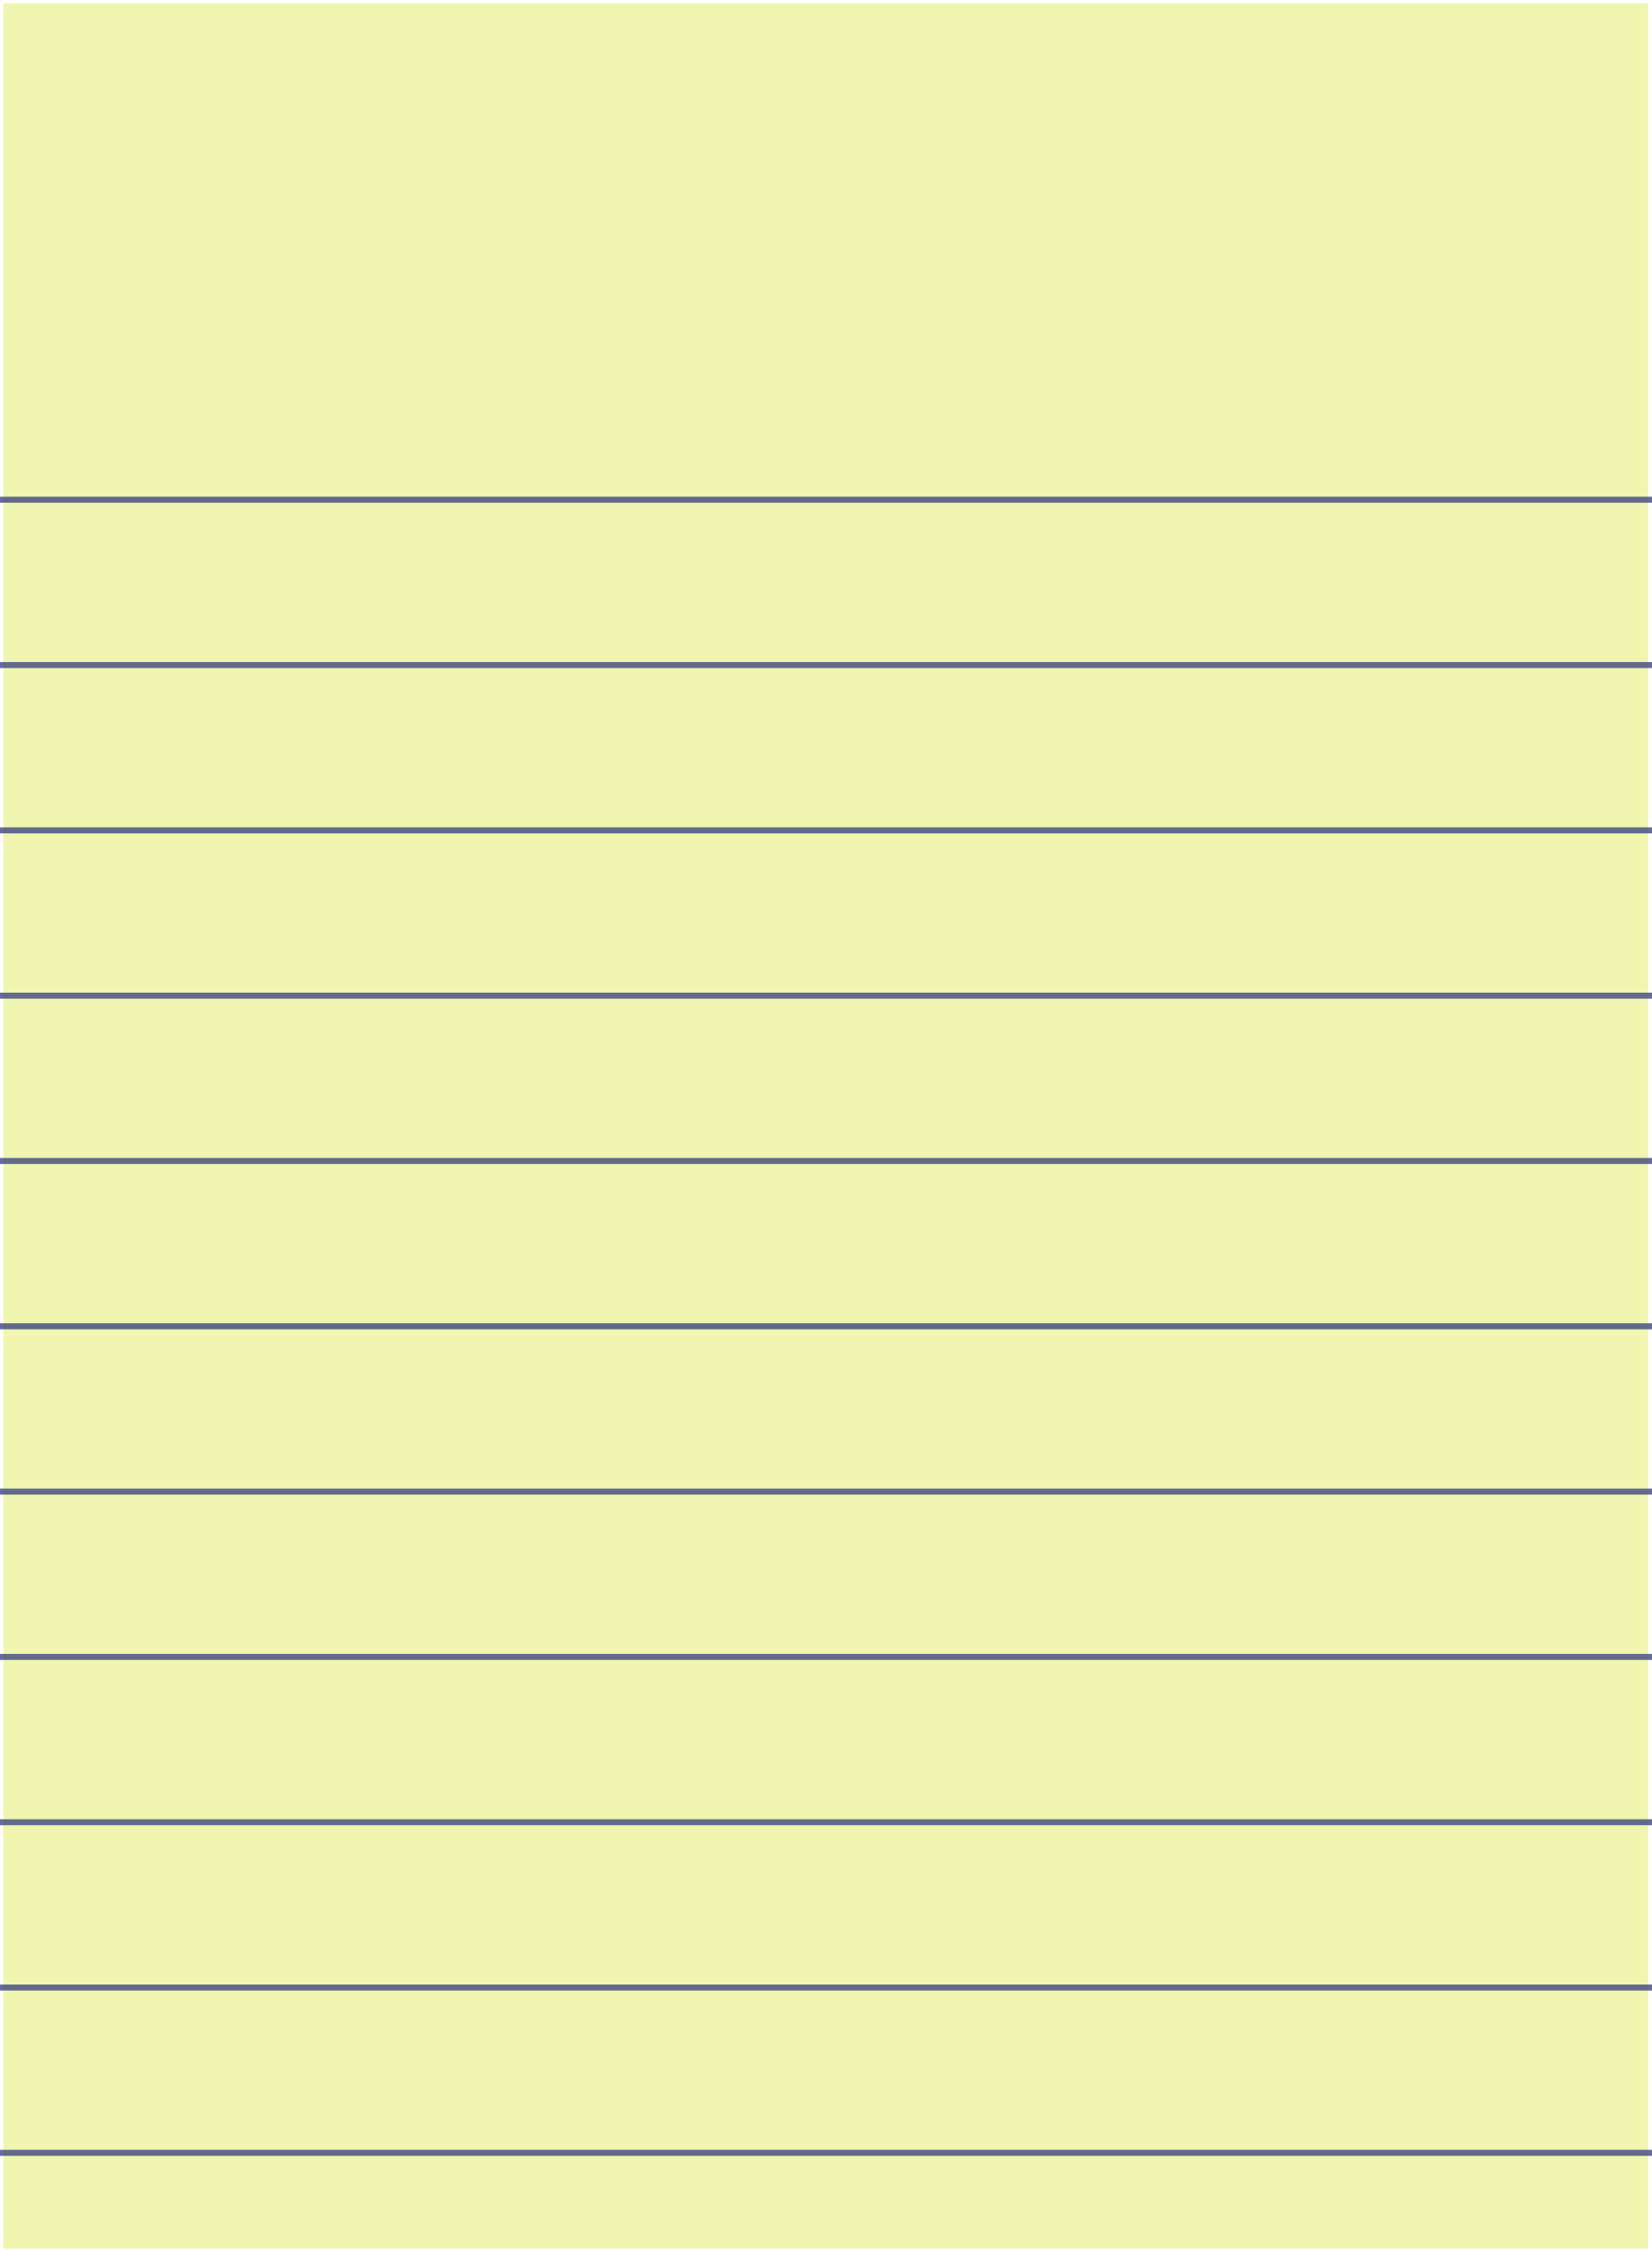
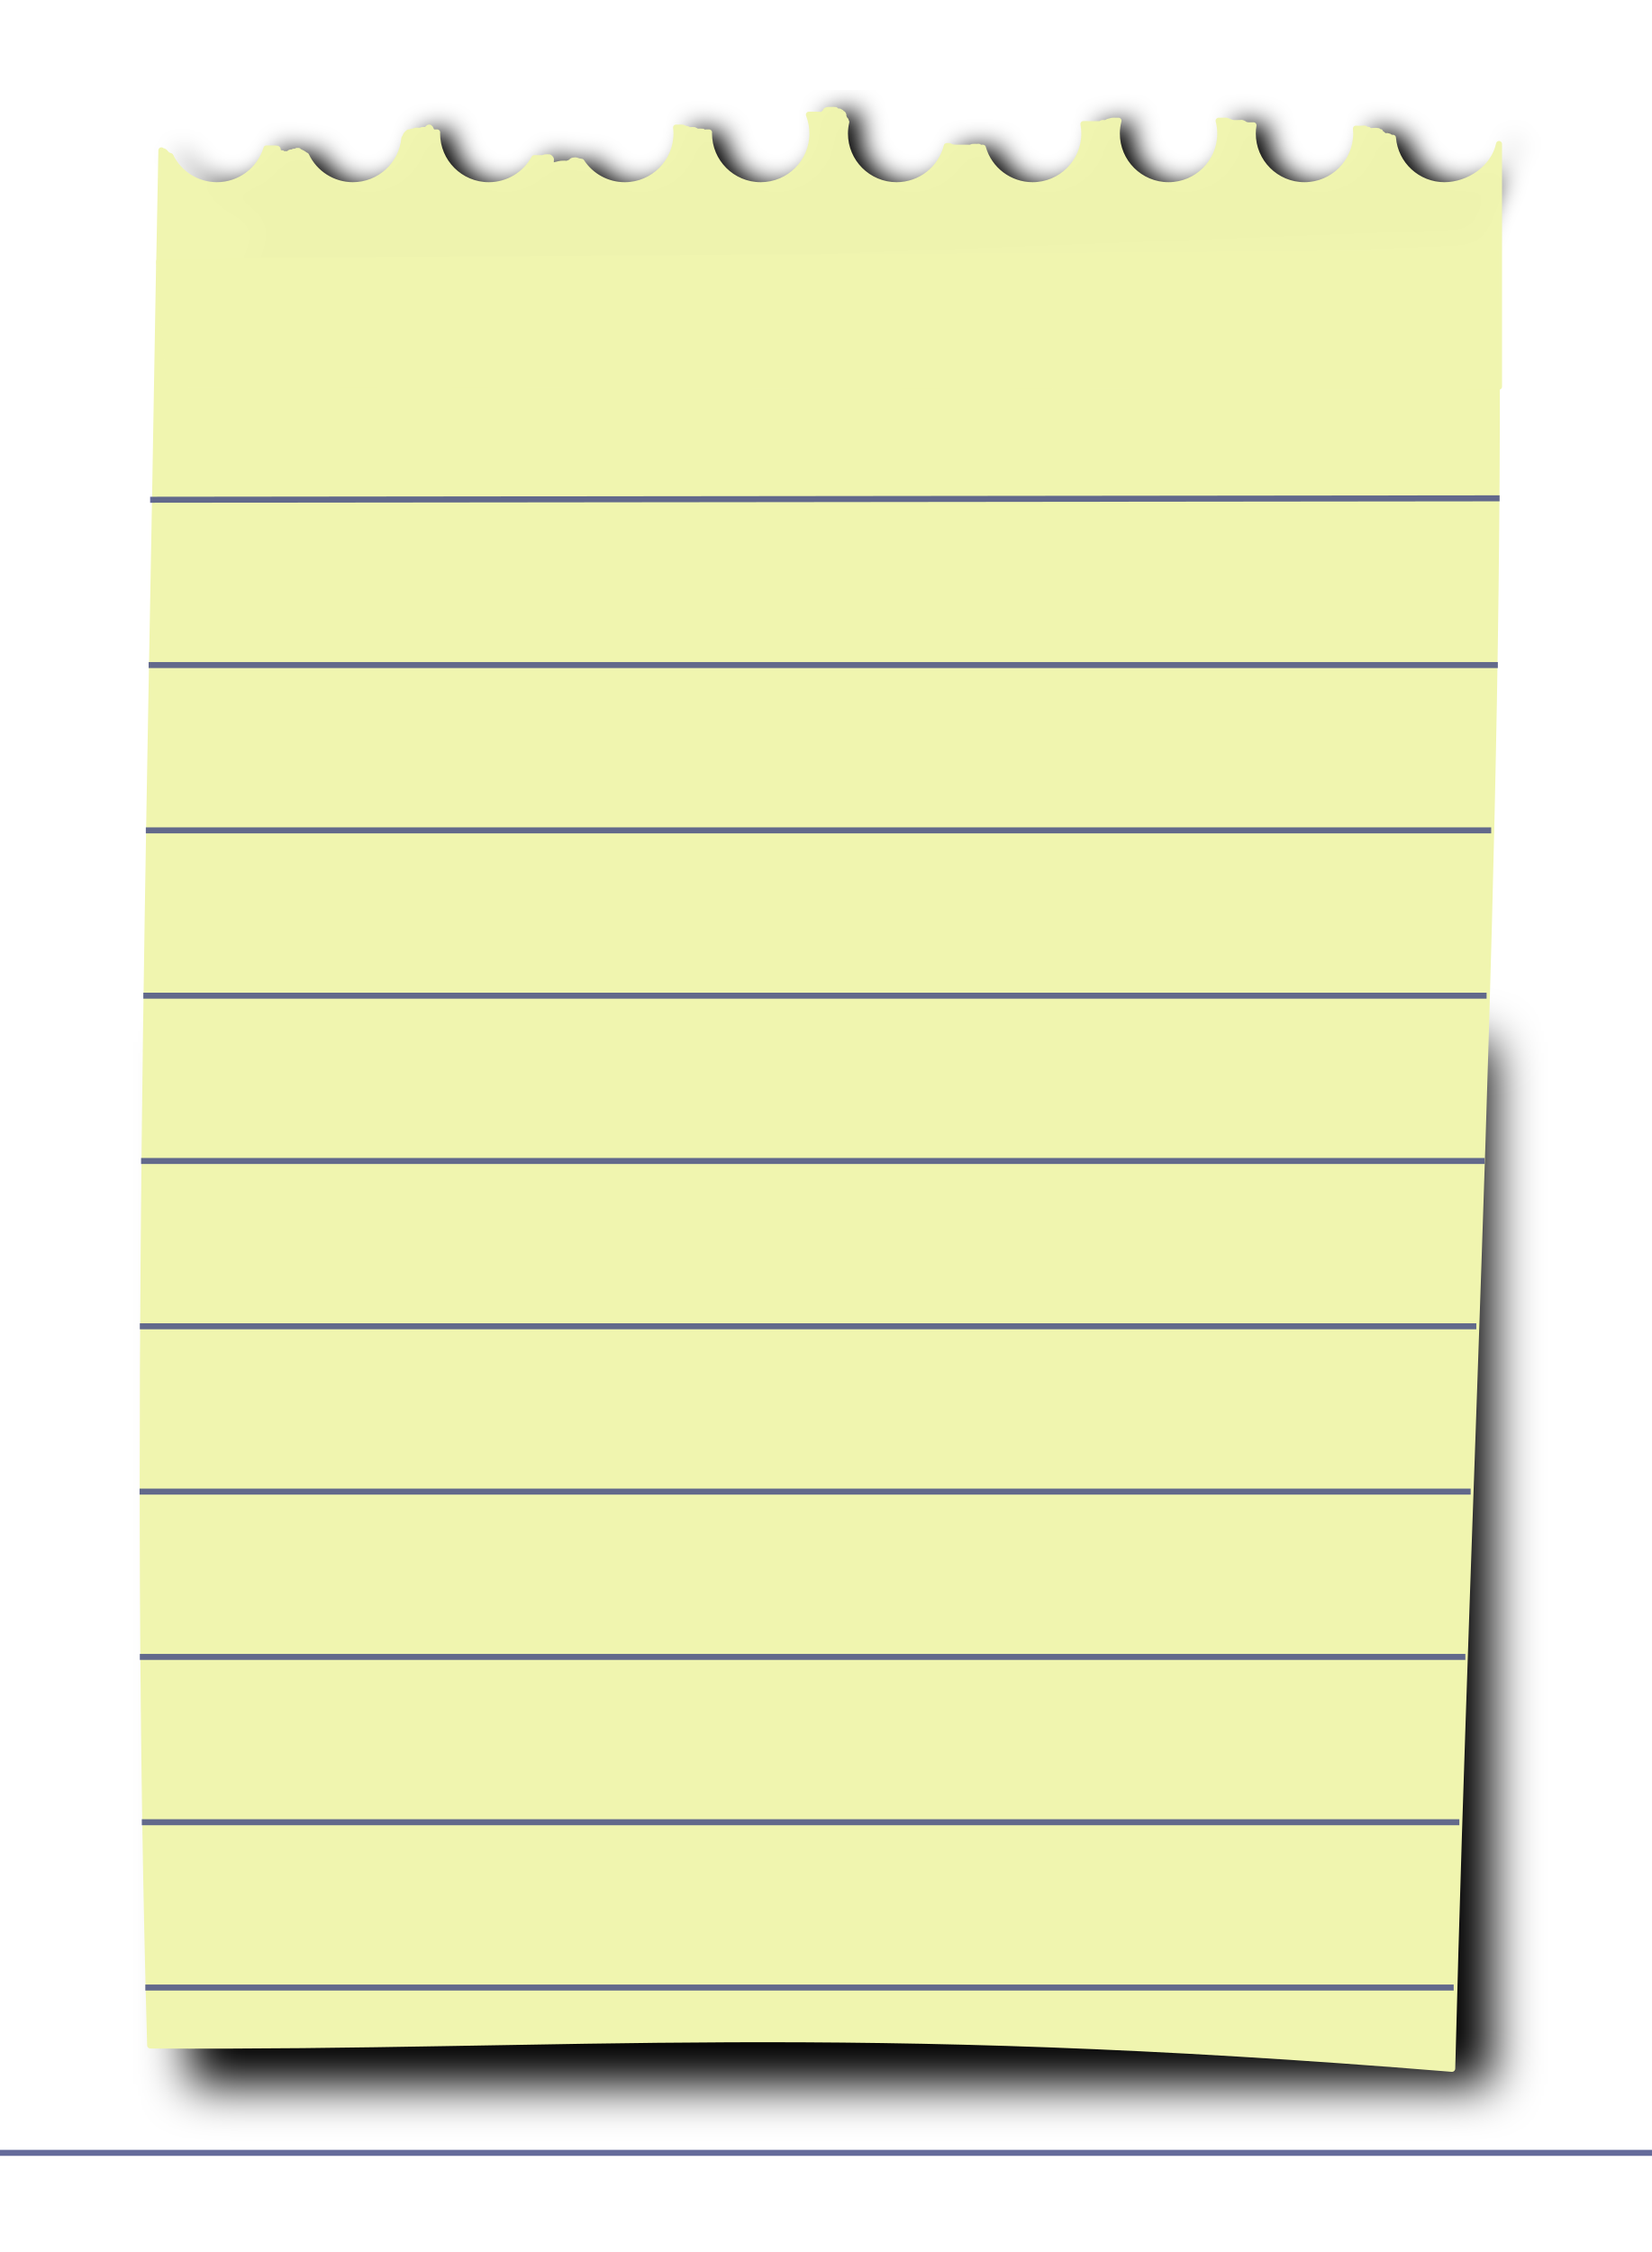
<svg xmlns="http://www.w3.org/2000/svg" width="825" height="1125" viewBox="0 0 825 1125" id="svg2" version="1.1">
-   <defs id="defs4" />
+   <defs id="defs4">
+     <filter style="color-interpolation-filters:sRGB" id="filter6541" x="-0.043" width="1.086" y="-0.054" height="1.108">
+       <feGaussianBlur stdDeviation="11.72" id="feGaussianBlur6543" />
+     </filter>
+     <filter style="color-interpolation-filters:sRGB" id="filter6577" x="-0.022" width="1.043" y="-0.111" height="1.221">
+       <feGaussianBlur stdDeviation="5.909" id="feGaussianBlur6579" />
+     </filter>
+   </defs>
+   <g id="layer4" style="display:inline" />
+   <g id="layer5" style="display:inline">
+     <rect style="display:inline;opacity:1;fill:#000000;fill-opacity:1;stroke:none;stroke-width:3;stroke-linecap:round;stroke-linejoin:round;stroke-miterlimit:4;stroke-dasharray:none;stroke-dashoffset:0;stroke-opacity:1;filter:url(#filter6541)" id="rect6510" width="651" height="521" x="94.5" y="520.5" />
+     <path style="display:inline;opacity:1;fill:#000000;fill-opacity:1;stroke:none;stroke-width:3;stroke-linecap:round;stroke-linejoin:round;stroke-miterlimit:4;stroke-dasharray:none;stroke-dashoffset:0;stroke-opacity:1;filter:url(#filter6577)" d="m 703.669,68.801 c -0.225,0.01 -0.446,0 -0.67,0 -0.189,0 -0.398,0.085 -0.568,0 -0.239,-0.12 -0.315,-0.483 -0.569,-0.568 -0.974,-0.325 -1.295,-0.351 -1.316,-0.251 -0.02,0.1 0.261,0.327 0.492,0.508 0.463,0.363 0.727,0.546 -2.015,-0.825 -0.239,-0.12 -0.328,-0.448 -0.568,-0.568 -0.392,-0.196 -0.518,-0.023 -0.626,0.041 -0.107,0.064 -0.196,0.019 -0.51,-0.608 -0.085,-0.169 0.134,-0.434 0,-0.568 -0.134,-0.134 -0.398,0.085 -0.568,0 -0.239,-0.12 -0.328,-0.448 -0.568,-0.568 -0.253,-0.126 -4.011,0.086 -4.271,0 -0.254,-0.085 -0.328,-0.448 -0.568,-0.568 -0.169,-0.085 -0.388,0.06 -0.568,0 -0.402,-0.134 -0.734,-0.434 -1.135,-0.568 -0.359,-0.12 -0.757,0 -1.135,0 -1.005,0 -2.461,0.153 -3.329,0 0.082,0.8 0.127,1.603 0.135,2.407 2e-4,14.267 -11.565,25.832 -25.831,25.833 -14.267,2e-4 -25.833,-11.566 -25.833,-25.833 0.01,-1.377 0.13,-2.752 0.359,-4.11 -1.262,0.013 -2.685,0.023 -2.843,0 -1.034,-0.148 -1.332,-0.295 -1.578,-0.474 -0.246,-0.178 -0.439,-0.388 -1.261,-0.662 -0.359,-0.12 -0.757,0 -1.135,0 -1.135,0 -2.279,0.125 -3.408,0 -1.19,-0.132 -2.232,-0.901 -3.406,-1.135 -0.371,-0.074 -0.757,0 -1.135,0 l -2.666,0 c 0.539,2.084 0.815,4.228 0.822,6.381 2e-4,14.267 -11.566,25.833 -25.833,25.833 -14.267,2e-4 -25.833,-11.566 -25.833,-25.833 0.011,-2.153 0.291,-4.297 0.834,-6.381 -0.043,-0.004 -0.084,0 -0.125,0 l -1.703,0 c -0.379,0 -0.762,-0.062 -1.135,0 -0.77,0.128 -1.514,0.378 -2.271,0.568 -0.379,0.189 -0.72,0.485 -1.135,0.568 -0.557,0.111 -1.135,0 -1.703,0 -0.379,0.189 -0.734,0.434 -1.135,0.568 -0.18,0.06 -0.379,0 -0.568,0 l -1.135,0 -3.408,0 c -1.075,0 -2.144,-0.015 -3.213,-0.028 0.292,1.552 0.442,3.127 0.447,4.706 2e-4,14.267 -11.566,25.833 -25.833,25.833 -11.532,-0.004 -21.665,-7.651 -24.831,-18.74 -0.074,-0.003 -0.244,0 -0.267,0 -0.402,0 -0.824,0.127 -1.204,0 -0.179,-0.06 -0.222,-0.342 -0.402,-0.401 -0.381,-0.127 -0.803,0 -1.204,0 -0.523,0 -1.561,-0.089 -2.007,0 -0.415,0.083 -0.787,0.332 -1.204,0.401 -0.396,0.066 -0.803,0 -1.204,0 l -1.204,0 -4.416,0 c -1.14,0 -1.581,0.008 -2.81,-0.401 -0.284,-0.095 -0.509,-0.343 -0.803,-0.401 -0.354,-0.071 -0.861,-0.024 -1.338,0 -2.881,11.476 -13.19,19.528 -25.022,19.543 -14.267,-6.6e-4 -25.832,-11.566 -25.831,-25.833 0.008,-1.937 0.233,-3.867 0.673,-5.754 -0.099,0.021 -0.206,0.064 -0.27,0 -0.189,-0.189 0.12,-0.564 0,-0.803 -0.161,-0.321 -0.642,-0.482 -0.803,-0.803 -0.06,-0.12 0.06,-0.282 0,-0.401 -0.085,-0.169 -0.317,-0.232 -0.401,-0.401 -0.161,-0.321 0.161,-0.883 0,-1.204 -0.222,-0.444 -0.285,-0.475 -0.361,-0.43 -0.076,0.045 -0.165,0.167 -0.442,0.028 -0.169,-0.085 -0.317,-0.232 -0.401,-0.401 -0.06,-0.12 0.12,-0.342 0,-0.401 -0.239,-0.12 -0.564,0.12 -0.803,0 -0.12,-0.06 0,-0.268 0,-0.401 l -1.204,0 c -0.367,-0.092 -0.444,-0.683 -0.803,-0.803 -0.206,-0.069 -2.122,0 -2.409,0 -0.21,0 -1.5,-0.053 -1.606,0 -0.835,0.418 -0.728,0.411 -0.516,0.403 0.106,-0.004 0.239,-0.008 0.293,0.041 0.054,0.049 0.029,0.151 -0.179,0.359 -0.095,0.095 -0.307,-0.095 -0.401,0 -0.095,0.095 0.095,0.307 0,0.401 -0.212,0.212 -0.591,0.19 -0.803,0.401 -0.095,0.095 0,0.268 0,0.401 l -0.803,0.401 c -0.234,0.078 -2.133,0 -2.409,0 l -4.015,0 c -0.106,0 -0.236,-0.002 -0.351,-0.006 1.164,2.988 1.761,6.167 1.761,9.373 2.1e-4,14.267 -11.565,25.832 -25.831,25.833 -14.267,2e-4 -25.833,-11.566 -25.833,-25.833 0.007,-0.178 0.016,-0.357 0.027,-0.535 l -0.757,0 c -0.159,0 -1.836,0.086 -2.007,0 -0.169,-0.085 -0.222,-0.342 -0.401,-0.401 -0.221,-0.074 -2.271,0.023 -2.409,0 -0.835,-0.139 -1.009,-0.231 -1.139,-0.342 -0.129,-0.111 -0.214,-0.243 -0.869,-0.461 -0.127,-0.042 -0.268,0 -0.401,0 -0.336,0 -1.702,0.076 -2.007,0 -0.29,-0.073 -0.519,-0.307 -0.803,-0.401 -0.523,-0.174 -1.071,-0.268 -1.606,-0.401 -0.268,-0.134 -0.519,-0.307 -0.803,-0.401 -0.253,-0.084 -1.645,0 -2.007,0 l -0.803,0 c -0.155,0 -0.309,0.007 -0.466,0 0.123,0.977 0.19,1.959 0.201,2.944 2.1e-4,14.267 -11.566,25.833 -25.833,25.833 -8.719,-0.004 -16.848,-4.405 -21.616,-11.705 -0.422,-0.069 -0.847,-0.117 -1.264,-0.21 -0.757,-0.168 -1.015,-0.342 -1.306,-0.438 -0.291,-0.095 -0.615,-0.112 -1.504,0.036 -0.485,0.081 -0.634,0.179 -0.737,0.309 -0.103,0.13 -0.161,0.29 -0.467,0.494 -0.249,0.166 -0.525,0.29 -0.803,0.401 -1.018,0.407 -1.245,0.443 -1.606,0.409 -0.36,-0.034 -0.854,-0.137 -2.409,-0.008 -0.68,0.057 -1.341,0.253 -2.007,0.401 -0.214,0.048 -0.748,0.205 -1.313,0.321 -0.565,0.117 -1.161,0.192 -1.498,0.08 -0.18,-0.06 -0.317,-0.232 -0.401,-0.401 -0.058,-0.115 0,-1.793 0,-2.007 0,-0.268 0.12,-0.564 0,-0.803 -0.169,-0.339 -0.488,-0.593 -0.803,-0.803 -0.111,-0.074 -0.268,0 -0.401,0 -0.262,0 -1.29,-0.079 -1.606,0 -0.411,0.103 -0.794,0.299 -1.204,0.401 -0.26,0.065 -0.535,0 -0.803,0 l -2.007,0 c -0.19,0 -1.176,0.031 -1.455,0 -4.516,8.33 -13.23,13.52 -22.706,13.521 -14.267,2e-4 -25.833,-11.566 -25.833,-25.833 0.007,-0.178 0.016,-0.357 0.027,-0.535 l -1.419,0 c -0.401,0 -0.824,0.127 -1.204,0 -0.403,-0.134 -0.438,-0.369 -0.405,-0.604 0.033,-0.235 0.135,-0.469 0.003,-0.601 -0.095,-0.095 -0.342,0.12 -0.401,0 -0.12,-0.239 0,-0.535 0,-0.803 -0.134,0 -0.307,0.095 -0.401,0 -0.095,-0.095 0.095,-0.307 0,-0.401 -0.19,-0.19 -0.515,0.074 -0.831,0.403 -0.316,0.329 -0.621,0.725 -0.775,0.801 -0.213,0.106 -1.734,-0.091 -2.007,0 -0.372,0.124 -0.527,0.21 -0.571,0.271 -0.044,0.061 0.022,0.097 0.096,0.116 0.147,0.038 0.318,0.014 -0.328,0.014 -0.785,0 -2.197,-0.123 -2.81,0 -0.186,0.037 -0.218,0.356 -0.401,0.401 -0.389,0.097 -0.815,-0.097 -1.204,0 -0.184,0.046 -0.232,0.317 -0.401,0.401 -0.321,0.161 -0.883,-0.161 -1.204,0 -0.166,0.083 -1.091,1.034 -1.204,1.204 -0.166,0.249 -0.307,0.519 -0.401,0.803 -0.042,0.127 0.06,0.282 0,0.401 -0.111,0.222 -0.326,0.367 -0.525,0.525 -1.238,13.277 -12.379,23.43 -25.714,23.434 -9.984,-0.011 -19.068,-5.775 -23.33,-14.804 -0.14,-0.08 -0.374,-0.156 -0.496,-0.24 -0.366,-0.253 -0.705,-0.534 -1.322,-0.886 -0.52,-0.297 -1.093,-0.495 -1.606,-0.803 -0.162,-0.097 -0.232,-0.317 -0.401,-0.401 -0.12,-0.06 -0.268,0 -0.401,0 -0.557,0 -0.396,-0.014 -0.328,0.028 0.069,0.043 0.046,0.143 -0.877,0.373 -0.26,0.065 -0.535,0 -0.803,0 -0.134,0.134 -0.232,0.317 -0.401,0.401 -0.321,0.161 -0.883,-0.161 -1.204,0 -0.459,0.23 -0.583,0.334 -0.555,0.376 0.028,0.043 0.208,0.024 0.354,0.006 0.292,-0.035 0.45,-0.064 -1.004,0.42 -0.254,0.085 -0.535,0 -0.803,0 -0.535,0 -1.087,0.13 -1.606,0 -0.184,-0.046 -0.232,-0.317 -0.401,-0.401 -0.249,-0.124 -1.487,0.119 -1.606,0 -0.095,-0.095 0.06,-0.282 0,-0.401 -0.085,-0.169 -0.296,-0.244 -0.401,-0.401 -0.166,-0.249 -0.307,-0.519 -0.401,-0.803 -0.083,-0.249 -8.1e-4,-0.359 0.011,-0.452 0.012,-0.093 -0.047,-0.169 -0.412,-0.351 -0.145,-0.073 -1.728,0 -2.007,0 l -3.201,0 c -3.301,10.888 -13.336,18.335 -24.713,18.339 -9.882,-0.008 -18.893,-5.654 -23.213,-14.542 -0.5,-0.173 -1.027,-0.293 -1.465,-0.585 -0.63,-0.42 -0.99,-1.166 -1.606,-1.606 -0.344,-0.246 -0.826,-0.212 -1.204,-0.401 -0.111,-0.056 -0.184,-0.164 -0.263,-0.263 34.053,50.388 55.073,15.107 31.889,66.976 L 737.914,118.389 758.196,67.387 C 755.712,79.367 750,90.486 731.898,92.25 c -13.434,-0.008 -27.12,-10.061 -28.23,-23.449 z" id="path4446-8" />
+   </g>
  <g id="layer1" transform="translate(0,72.63784)" style="display:inline">
-     <rect style="opacity:1;fill:#f0f5af;fill-opacity:1;stroke:none;stroke-width:3.288;stroke-linecap:round;stroke-linejoin:round;stroke-miterlimit:4;stroke-dasharray:none;stroke-dashoffset:0;stroke-opacity:1" id="rect4136" width="821.712" height="1121.712" x="1.644" y="-70.994" ry="0" />
+     <path style="opacity:1;fill:#f0f5af;fill-opacity:1;stroke:#f0f5af;stroke-width:3.288;stroke-linecap:round;stroke-linejoin:round;stroke-miterlimit:4;stroke-dasharray:none;stroke-dashoffset:0;stroke-opacity:1" d="m 79.644,58.006 667.712,-4 c 2.729,296.418 -14.058,594.53 -22,906.712 C 419.371,935.698 285.831,950.253 75.158,949.061 66.515,645.157 75,347.91 79.644,58.006 Z" id="rect4136" />
  </g>
-   <g id="layer2">
+   <g id="layer2" style="display:inline">
    <path id="path4192" d="m -15.152,1158.052 852.569,0" style="opacity:0.802;fill:none;fill-rule:evenodd;stroke:#3f4782;stroke-width:3;stroke-linecap:butt;stroke-linejoin:miter;stroke-miterlimit:4;stroke-dasharray:none;stroke-opacity:1" />
-     <path style="opacity:0.802;fill:none;fill-rule:evenodd;stroke:#3f4782;stroke-width:3;stroke-linecap:butt;stroke-linejoin:miter;stroke-miterlimit:4;stroke-dasharray:none;stroke-opacity:1" d="m -15.152,249.648 852.569,0" id="path4196" />
-     <path id="path4198" d="m -15.152,662.559 852.569,0" style="opacity:0.802;fill:none;fill-rule:evenodd;stroke:#3f4782;stroke-width:3;stroke-linecap:butt;stroke-linejoin:miter;stroke-miterlimit:4;stroke-dasharray:none;stroke-opacity:1" />
-     <path style="opacity:0.802;fill:none;fill-rule:evenodd;stroke:#3f4782;stroke-width:3;stroke-linecap:butt;stroke-linejoin:miter;stroke-miterlimit:4;stroke-dasharray:none;stroke-opacity:1" d="m -15.152,745.141 852.569,0" id="path4200" />
-     <path id="path4202" d="m -15.152,827.723 852.569,0" style="opacity:0.802;fill:none;fill-rule:evenodd;stroke:#3f4782;stroke-width:3;stroke-linecap:butt;stroke-linejoin:miter;stroke-miterlimit:4;stroke-dasharray:none;stroke-opacity:1" />
-     <path style="opacity:0.802;fill:none;fill-rule:evenodd;stroke:#3f4782;stroke-width:3;stroke-linecap:butt;stroke-linejoin:miter;stroke-miterlimit:4;stroke-dasharray:none;stroke-opacity:1" d="m -15.152,910.306 852.569,0" id="path4204" />
-     <path id="path4206" d="m -15.152,992.888 852.569,0" style="opacity:0.802;fill:none;fill-rule:evenodd;stroke:#3f4782;stroke-width:3;stroke-linecap:butt;stroke-linejoin:miter;stroke-miterlimit:4;stroke-dasharray:none;stroke-opacity:1" />
+     <path style="opacity:0.802;fill:none;fill-rule:evenodd;stroke:#3f4782;stroke-width:3;stroke-linecap:butt;stroke-linejoin:miter;stroke-miterlimit:4;stroke-dasharray:none;stroke-opacity:1" d="M 75.004,249.648 749.166,248.941" id="path4196" />
+     <path id="path4198" d="m 69.848,662.559 667.69,0" style="opacity:0.802;fill:none;fill-rule:evenodd;stroke:#3f4782;stroke-width:3;stroke-linecap:butt;stroke-linejoin:miter;stroke-miterlimit:4;stroke-dasharray:none;stroke-opacity:1" />
+     <path style="opacity:0.802;fill:none;fill-rule:evenodd;stroke:#3f4782;stroke-width:3;stroke-linecap:butt;stroke-linejoin:miter;stroke-miterlimit:4;stroke-dasharray:none;stroke-opacity:1" d="m 69.723,745.141 664.986,0" id="path4200" />
+     <path id="path4202" d="m 69.848,827.723 662.21,0" style="opacity:0.802;fill:none;fill-rule:evenodd;stroke:#3f4782;stroke-width:3;stroke-linecap:butt;stroke-linejoin:miter;stroke-miterlimit:4;stroke-dasharray:none;stroke-opacity:1" />
+     <path style="opacity:0.802;fill:none;fill-rule:evenodd;stroke:#3f4782;stroke-width:3;stroke-linecap:butt;stroke-linejoin:miter;stroke-miterlimit:4;stroke-dasharray:none;stroke-opacity:1" d="m 70.848,910.306 658.205,0" id="path4204" />
+     <path id="path4206" d="m 72.598,992.888 653.626,0" style="opacity:0.802;fill:none;fill-rule:evenodd;stroke:#3f4782;stroke-width:3;stroke-linecap:butt;stroke-linejoin:miter;stroke-miterlimit:4;stroke-dasharray:none;stroke-opacity:1" />
    <path style="opacity:0.802;fill:none;fill-rule:evenodd;stroke:#3f4782;stroke-width:3;stroke-linecap:butt;stroke-linejoin:miter;stroke-miterlimit:4;stroke-dasharray:none;stroke-opacity:1" d="m -15.152,1075.47 852.569,0" id="path4208" />
-     <path id="path4210" d="m -15.152,497.395 852.569,0" style="opacity:0.802;fill:none;fill-rule:evenodd;stroke:#3f4782;stroke-width:3;stroke-linecap:butt;stroke-linejoin:miter;stroke-miterlimit:4;stroke-dasharray:none;stroke-opacity:1" />
-     <path style="opacity:0.802;fill:none;fill-rule:evenodd;stroke:#3f4782;stroke-width:3;stroke-linecap:butt;stroke-linejoin:miter;stroke-miterlimit:4;stroke-dasharray:none;stroke-opacity:1" d="m -15.152,579.977 852.569,0" id="path4212" />
-     <path id="path4214" d="m -15.152,414.813 852.569,0" style="opacity:0.802;fill:none;fill-rule:evenodd;stroke:#3f4782;stroke-width:3;stroke-linecap:butt;stroke-linejoin:miter;stroke-miterlimit:4;stroke-dasharray:none;stroke-opacity:1" />
-     <path id="path4216" d="m -15.152,332.231 852.569,0" style="opacity:0.802;fill:none;fill-rule:evenodd;stroke:#3f4782;stroke-width:3;stroke-linecap:butt;stroke-linejoin:miter;stroke-miterlimit:4;stroke-dasharray:none;stroke-opacity:1" />
+     <path id="path4210" d="m 71.598,497.395 671.066,0" style="opacity:0.802;fill:none;fill-rule:evenodd;stroke:#3f4782;stroke-width:3;stroke-linecap:butt;stroke-linejoin:miter;stroke-miterlimit:4;stroke-dasharray:none;stroke-opacity:1" />
+     <path style="opacity:0.802;fill:none;fill-rule:evenodd;stroke:#3f4782;stroke-width:3;stroke-linecap:butt;stroke-linejoin:miter;stroke-miterlimit:4;stroke-dasharray:none;stroke-opacity:1" d="m 70.473,579.977 671.217,0" id="path4212" />
+     <path id="path4214" d="m 72.848,414.813 672.115,0" style="opacity:0.802;fill:none;fill-rule:evenodd;stroke:#3f4782;stroke-width:3;stroke-linecap:butt;stroke-linejoin:miter;stroke-miterlimit:4;stroke-dasharray:none;stroke-opacity:1" />
+     <path id="path4216" d="m 74.254,332.231 674.038,0" style="opacity:0.802;fill:none;fill-rule:evenodd;stroke:#3f4782;stroke-width:3;stroke-linecap:butt;stroke-linejoin:miter;stroke-miterlimit:4;stroke-dasharray:none;stroke-opacity:1" />
    <g transform="matrix(7.190046,0,0,6.24009,4797.281,-251.9828)" style="font-style:normal;font-variant:normal;font-weight:normal;font-stretch:normal;font-size:53.191px;line-height:125%;font-family:'Archivo Narrow';-inkscape-font-specification:'Archivo Narrow, Normal';text-align:center;letter-spacing:0px;word-spacing:0px;writing-mode:lr-tb;text-anchor:middle;fill:#000000;fill-opacity:1;stroke:none;stroke-width:1px;stroke-linecap:butt;stroke-linejoin:miter;stroke-opacity:1" id="text4746" />
  </g>
-   <g id="layer3">
-     <text xml:space="preserve" style="font-style:normal;font-variant:normal;font-weight:normal;font-stretch:normal;font-size:45px;line-height:125%;font-family:'Archivo Narrow';-inkscape-font-specification:'Archivo Narrow, Normal';text-align:center;letter-spacing:0px;word-spacing:0px;writing-mode:lr-tb;text-anchor:middle;fill:#000000;fill-opacity:1;stroke:none;stroke-width:1px;stroke-linecap:butt;stroke-linejoin:miter;stroke-opacity:1;" x="-975.807" y="168.992" id="text4341">
+   <g id="layer3" style="display:inline">
+     <text xml:space="preserve" style="font-style:normal;font-variant:normal;font-weight:normal;font-stretch:normal;font-size:45px;line-height:125%;font-family:'Archivo Narrow';-inkscape-font-specification:'Archivo Narrow, Normal';text-align:center;letter-spacing:0px;word-spacing:0px;writing-mode:lr-tb;text-anchor:middle;fill:#000000;fill-opacity:1;stroke:none;stroke-width:1px;stroke-linecap:butt;stroke-linejoin:miter;stroke-opacity:1" x="-975.807" y="168.992" id="text4341">
      <tspan id="tspan4343" x="-975.807" y="168.992" />
    </text>
+     <path style="display:inline;opacity:1;fill:#f0f5af;fill-opacity:1;stroke:none;stroke-width:3.288;stroke-linecap:round;stroke-linejoin:round;stroke-miterlimit:4;stroke-dasharray:none;stroke-dashoffset:0;stroke-opacity:1" d="m -255.599,289.198 c -0.085,-0.095 -0.356,-0.628 -0.369,-0.564 -0.035,0.173 0.146,0.796 0.303,1.178 0.078,0.191 0.15,0.321 0.186,0.305 0.035,-0.017 0.033,-0.181 -0.035,-0.578 -0.008,-0.046 -0.074,-0.288 -0.084,-0.34 z" id="path4335" />
+     <path style="opacity:0.99;fill:#f0f5af;fill-opacity:1;stroke:#f0f5af;stroke-width:3;stroke-linecap:round;stroke-linejoin:round;stroke-miterlimit:4;stroke-dasharray:none;stroke-dashoffset:0;stroke-opacity:1" d="m 695.883,68.814 c -0.225,0.01 -0.446,0 -0.67,0 -0.189,0 -0.398,0.085 -0.568,0 -0.239,-0.12 -0.315,-0.483 -0.569,-0.568 -0.974,-0.325 -1.295,-0.351 -1.316,-0.251 -0.021,0.1 0.261,0.327 0.492,0.508 0.463,0.363 0.726,0.546 -2.015,-0.825 -0.239,-0.12 -0.328,-0.448 -0.568,-0.568 -0.392,-0.196 -0.518,-0.023 -0.626,0.041 -0.108,0.064 -0.196,0.019 -0.51,-0.608 -0.085,-0.169 0.134,-0.434 0,-0.568 -0.134,-0.134 -0.398,0.085 -0.568,0 -0.239,-0.12 -0.328,-0.448 -0.568,-0.568 -0.253,-0.126 -4.011,0.087 -4.271,0 -0.254,-0.085 -0.328,-0.448 -0.568,-0.568 -0.169,-0.085 -0.388,0.06 -0.568,0 -0.401,-0.134 -0.734,-0.434 -1.135,-0.568 -0.359,-0.12 -0.757,0 -1.135,0 -1.005,0 -2.461,0.153 -3.329,0 0.082,0.8 0.127,1.603 0.135,2.407 2.1e-4,14.267 -11.565,25.832 -25.831,25.833 -14.267,2.02e-4 -25.833,-11.566 -25.833,-25.833 0.01,-1.377 0.13,-2.752 0.359,-4.11 -1.262,0.013 -2.685,0.023 -2.843,0 -1.034,-0.148 -1.332,-0.295 -1.578,-0.474 -0.246,-0.178 -0.439,-0.388 -1.261,-0.662 -0.359,-0.12 -0.757,0 -1.135,0 -1.135,0 -2.279,0.125 -3.408,0 -1.19,-0.132 -2.232,-0.901 -3.406,-1.135 -0.371,-0.074 -0.757,0 -1.135,0 l -2.666,0 c 0.539,2.084 0.815,4.228 0.822,6.381 2.1e-4,14.267 -11.566,25.833 -25.833,25.833 -14.267,2.02e-4 -25.833,-11.566 -25.833,-25.833 0.011,-2.153 0.291,-4.297 0.834,-6.381 -0.043,-0.004 -0.084,0 -0.125,0 l -1.703,0 c -0.379,0 -0.762,-0.062 -1.135,0 -0.77,0.128 -1.514,0.378 -2.271,0.568 -0.379,0.189 -0.72,0.485 -1.135,0.568 -0.557,0.111 -1.135,0 -1.703,0 -0.378,0.189 -0.734,0.434 -1.135,0.568 -0.18,0.06 -0.378,0 -0.568,0 l -1.135,0 -3.408,0 c -1.075,0 -2.144,-0.015 -3.213,-0.028 0.293,1.552 0.442,3.127 0.447,4.706 2e-4,14.267 -11.566,25.833 -25.833,25.833 -11.532,-0.004 -21.665,-7.651 -24.831,-18.74 -0.074,-0.003 -0.244,0 -0.267,0 -0.401,0 -0.824,0.127 -1.204,0 -0.18,-0.06 -0.222,-0.342 -0.401,-0.401 -0.381,-0.127 -0.803,0 -1.204,0 -0.523,0 -1.561,-0.089 -2.007,0 -0.415,0.083 -0.787,0.332 -1.204,0.401 -0.396,0.066 -0.803,0 -1.204,0 l -1.204,0 -4.416,0 c -1.14,0 -1.581,0.008 -2.81,-0.401 -0.284,-0.095 -0.509,-0.343 -0.803,-0.401 -0.355,-0.071 -0.861,-0.024 -1.338,0 -2.881,11.476 -13.19,19.528 -25.022,19.543 -14.267,-6.6e-4 -25.832,-11.566 -25.831,-25.833 0.008,-1.937 0.233,-3.867 0.673,-5.754 -0.099,0.022 -0.206,0.064 -0.27,0 -0.189,-0.189 0.12,-0.564 0,-0.803 -0.161,-0.321 -0.642,-0.482 -0.803,-0.803 -0.06,-0.12 0.06,-0.282 0,-0.401 -0.085,-0.169 -0.317,-0.232 -0.401,-0.401 -0.161,-0.321 0.161,-0.883 0,-1.204 -0.222,-0.444 -0.285,-0.475 -0.361,-0.43 -0.076,0.045 -0.165,0.167 -0.442,0.028 -0.169,-0.085 -0.317,-0.232 -0.401,-0.401 -0.06,-0.12 0.12,-0.342 0,-0.401 -0.239,-0.12 -0.564,0.12 -0.803,0 -0.12,-0.06 0,-0.268 0,-0.401 l -1.204,0 c -0.367,-0.092 -0.444,-0.683 -0.803,-0.803 -0.206,-0.068 -2.122,0 -2.409,0 -0.21,0 -1.5,-0.053 -1.606,0 -0.835,0.418 -0.728,0.411 -0.516,0.403 0.106,-0.004 0.239,-0.008 0.293,0.041 0.054,0.049 0.029,0.151 -0.179,0.359 -0.095,0.095 -0.307,-0.095 -0.401,0 -0.095,0.095 0.095,0.307 0,0.401 -0.212,0.212 -0.591,0.19 -0.803,0.401 -0.095,0.095 0,0.268 0,0.401 l -0.803,0.401 c -0.234,0.078 -2.133,0 -2.409,0 l -4.015,0 c -0.106,0 -0.236,-0.002 -0.351,-0.006 1.164,2.988 1.761,6.167 1.761,9.373 2.1e-4,14.267 -11.565,25.832 -25.831,25.833 -14.267,2.02e-4 -25.833,-11.566 -25.833,-25.833 0.007,-0.178 0.016,-0.357 0.027,-0.535 l -0.757,0 c -0.159,0 -1.836,0.086 -2.007,0 -0.169,-0.085 -0.222,-0.342 -0.401,-0.401 -0.221,-0.074 -2.271,0.023 -2.409,0 -0.835,-0.139 -1.009,-0.231 -1.139,-0.342 -0.129,-0.111 -0.214,-0.243 -0.869,-0.461 -0.127,-0.042 -0.268,0 -0.401,0 -0.336,0 -1.702,0.076 -2.007,0 -0.29,-0.073 -0.519,-0.307 -0.803,-0.401 -0.523,-0.174 -1.071,-0.268 -1.606,-0.401 -0.268,-0.134 -0.519,-0.307 -0.803,-0.401 -0.253,-0.084 -1.645,0 -2.007,0 l -0.803,0 c -0.155,0 -0.309,0.007 -0.466,0 0.123,0.977 0.19,1.959 0.201,2.944 2.1e-4,14.267 -11.566,25.833 -25.833,25.833 -8.719,-0.004 -16.848,-4.405 -21.616,-11.705 -0.422,-0.069 -0.847,-0.117 -1.264,-0.21 -0.757,-0.168 -1.015,-0.342 -1.306,-0.438 -0.291,-0.095 -0.615,-0.112 -1.504,0.036 -0.485,0.081 -0.634,0.179 -0.737,0.309 -0.103,0.13 -0.161,0.29 -0.467,0.494 -0.249,0.166 -0.525,0.29 -0.803,0.401 -1.018,0.407 -1.245,0.443 -1.606,0.409 -0.36,-0.034 -0.854,-0.137 -2.409,-0.008 -0.68,0.057 -1.341,0.253 -2.007,0.401 -0.214,0.048 -0.748,0.205 -1.313,0.321 -0.565,0.117 -1.161,0.192 -1.498,0.08 -0.18,-0.06 -0.317,-0.232 -0.401,-0.401 -0.058,-0.115 0,-1.793 0,-2.007 0,-0.268 0.12,-0.564 0,-0.803 -0.169,-0.339 -0.488,-0.593 -0.803,-0.803 -0.111,-0.074 -0.268,0 -0.401,0 -0.262,0 -1.29,-0.079 -1.606,0 -0.411,0.103 -0.794,0.299 -1.204,0.401 -0.26,0.065 -0.535,0 -0.803,0 l -2.007,0 c -0.19,0 -1.176,0.031 -1.455,0 -4.516,8.33 -13.23,13.52 -22.706,13.521 -14.267,2.02e-4 -25.833,-11.566 -25.833,-25.833 0.007,-0.178 0.016,-0.357 0.027,-0.535 l -1.419,0 c -0.401,0 -0.824,0.127 -1.204,0 -0.403,-0.134 -0.438,-0.369 -0.405,-0.604 0.033,-0.235 0.135,-0.469 0.003,-0.601 -0.095,-0.095 -0.342,0.12 -0.401,0 -0.12,-0.239 0,-0.535 0,-0.803 -0.134,0 -0.307,0.095 -0.401,0 -0.095,-0.095 0.095,-0.307 0,-0.401 -0.19,-0.19 -0.515,0.074 -0.831,0.403 -0.316,0.329 -0.621,0.725 -0.775,0.801 -0.213,0.106 -1.734,-0.091 -2.007,0 -0.372,0.124 -0.527,0.21 -0.571,0.271 -0.044,0.061 0.022,0.097 0.096,0.116 0.147,0.038 0.318,0.014 -0.328,0.014 -0.785,0 -2.197,-0.123 -2.81,0 -0.186,0.037 -0.218,0.356 -0.401,0.401 -0.389,0.097 -0.815,-0.097 -1.204,0 -0.184,0.046 -0.232,0.317 -0.401,0.401 -0.321,0.161 -0.883,-0.161 -1.204,0 -0.166,0.083 -1.091,1.034 -1.204,1.204 -0.166,0.249 -0.307,0.519 -0.401,0.803 -0.042,0.127 0.06,0.282 0,0.401 -0.111,0.222 -0.326,0.367 -0.525,0.525 -1.238,13.277 -12.379,23.43 -25.714,23.434 -9.984,-0.012 -19.068,-5.775 -23.33,-14.804 -0.14,-0.08 -0.374,-0.156 -0.496,-0.24 -0.366,-0.253 -0.705,-0.534 -1.322,-0.886 -0.52,-0.297 -1.093,-0.495 -1.606,-0.803 -0.162,-0.097 -0.232,-0.317 -0.401,-0.401 -0.12,-0.06 -0.268,0 -0.401,0 -0.557,0 -0.396,-0.014 -0.328,0.028 0.069,0.043 0.046,0.143 -0.877,0.373 -0.26,0.065 -0.535,0 -0.803,0 -0.134,0.134 -0.232,0.317 -0.401,0.401 -0.321,0.161 -0.883,-0.161 -1.204,0 -0.459,0.23 -0.583,0.334 -0.555,0.376 0.028,0.043 0.208,0.024 0.354,0.006 0.292,-0.035 0.45,-0.064 -1.004,0.42 -0.254,0.085 -0.535,0 -0.803,0 -0.535,0 -1.087,0.13 -1.606,0 -0.184,-0.046 -0.232,-0.317 -0.401,-0.401 -0.249,-0.124 -1.487,0.119 -1.606,0 -0.095,-0.095 0.06,-0.282 0,-0.401 -0.085,-0.169 -0.296,-0.244 -0.401,-0.401 -0.166,-0.249 -0.307,-0.519 -0.401,-0.803 -0.083,-0.249 -8.1e-4,-0.359 0.011,-0.452 0.012,-0.093 -0.047,-0.169 -0.412,-0.351 -0.145,-0.073 -1.728,0 -2.007,0 l -3.201,0 C 129.774,85.062 119.739,92.509 108.361,92.512 98.479,92.504 89.468,86.859 85.149,77.97 84.649,77.797 84.122,77.677 83.684,77.386 83.054,76.966 82.694,76.22 82.078,75.78 81.734,75.534 81.252,75.567 80.874,75.378 80.763,75.323 80.69,75.214 80.611,75.115 l -1.061,55.693 4.95,61.283 664.378,1.061 0,-121.227 C 746.393,83.905 733.846,92.499 721.612,92.512 708.178,92.505 696.992,82.202 695.883,68.814 Z" id="path4446" />
  </g>
</svg>
